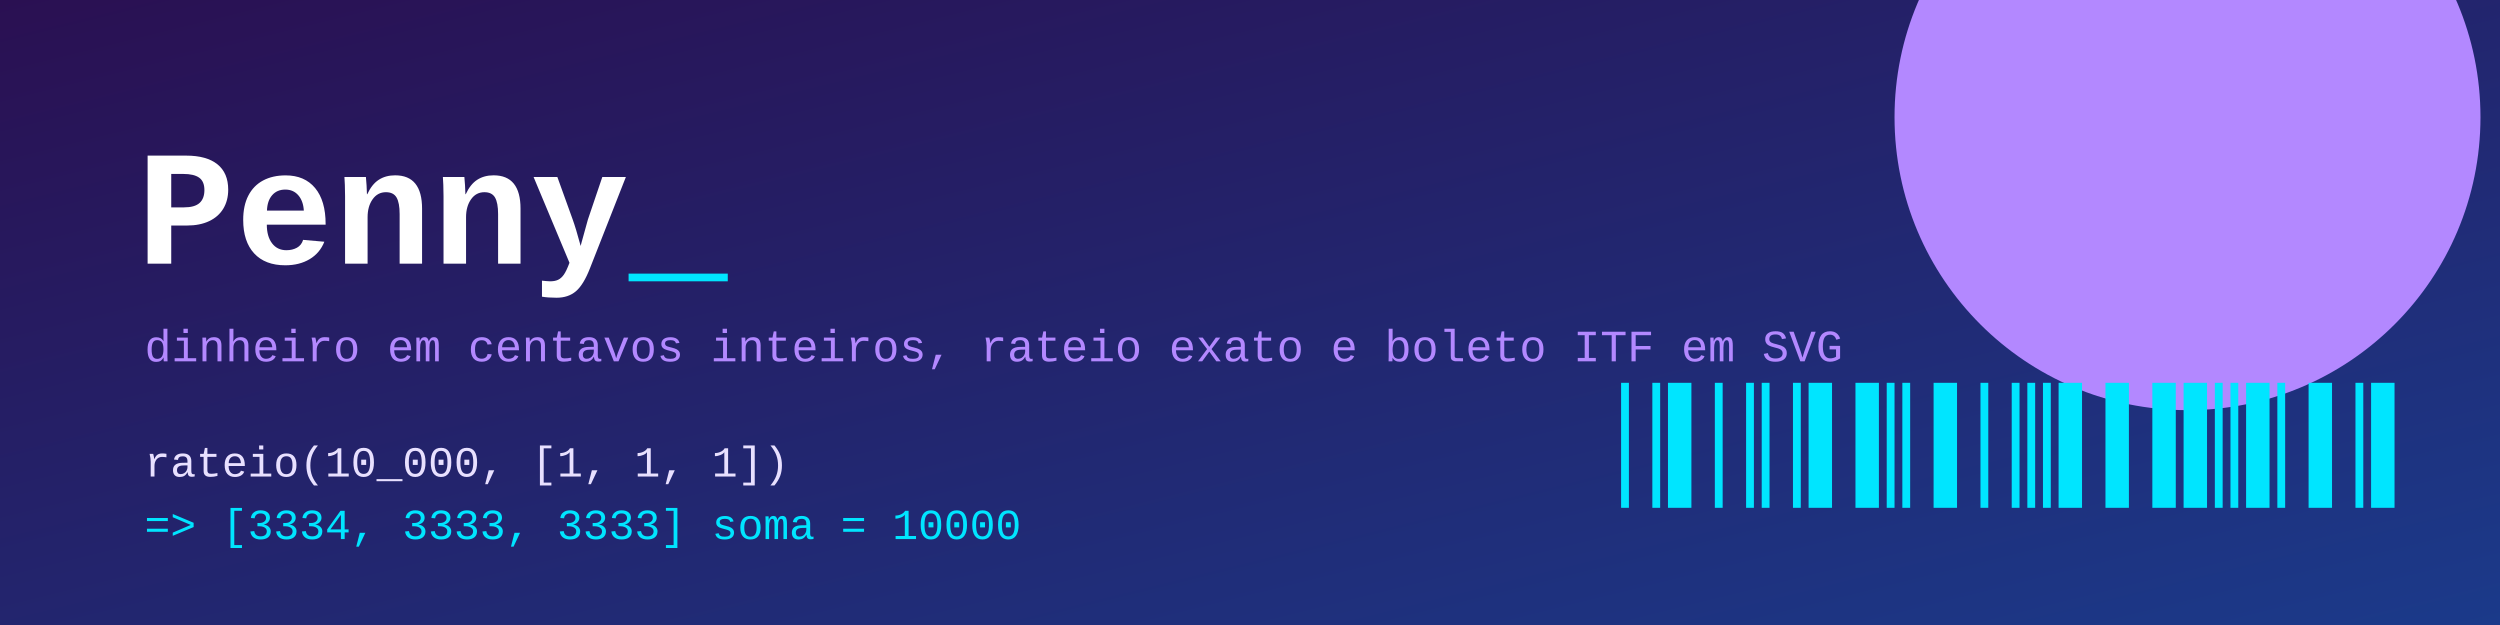
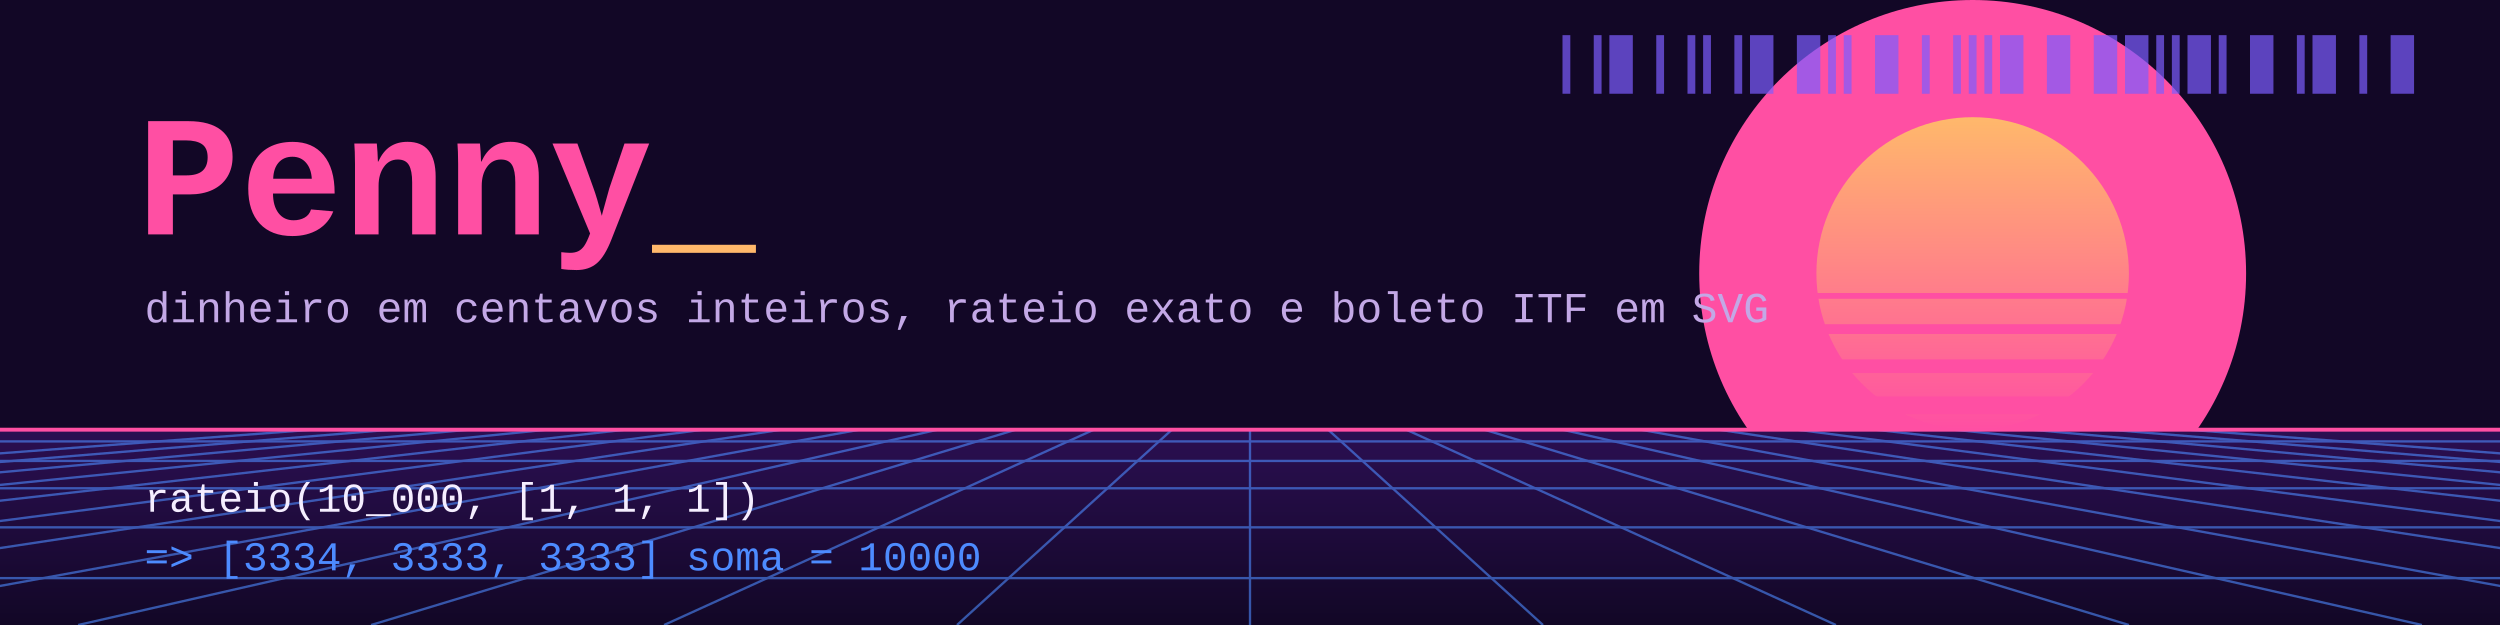
<svg xmlns="http://www.w3.org/2000/svg" width="1280" height="320" viewBox="0 0 1280 320" role="img" aria-label="Penny: dinheiro em centavos inteiros, rateio exato e boleto ITF em SVG">
  <defs>
-     <linearGradient id="fundo" x1="0" y1="0" x2="1" y2="1">
-       <stop offset="0" stop-color="#2a1052" />
-       <stop offset="1" stop-color="#1b3a8a" />
+     <linearGradient id="sol" x1="0" y1="0" x2="0" y2="1">
+       <stop offset="0" stop-color="#FFB86B" />
+       <stop offset="1" stop-color="#FF4FA3" />
    </linearGradient>
+     <linearGradient id="chao" x1="0" y1="0" x2="0" y2="1">
+       <stop offset="0" stop-color="#2b0f52" />
+       <stop offset="1" stop-color="#120726" />
+     </linearGradient>
+     <clipPath id="metade">
+       <rect x="0" y="0" width="1280" height="220" />
+     </clipPath>
+     <mask id="listras">
+       <rect width="1280" height="320" fill="#fff" />
+       <rect x="0" y="150" width="1280" height="3" fill="#000" />
+       <rect x="0" y="166" width="1280" height="5" fill="#000" />
+       <rect x="0" y="184" width="1280" height="7" fill="#000" />
+       <rect x="0" y="203" width="1280" height="9" fill="#000" />
+     </mask>
    <style>
      text { font-family: ui-monospace, SFMono-Regular, Menlo, Consolas, "Liberation Mono", monospace; }
      .cursor { animation: piscar 1.2s steps(1) infinite; }
      .barras { animation: respirar 4s ease-in-out infinite; }
      .brilho { animation: brilho 4s ease-in-out infinite; }
      @keyframes piscar { 50% { opacity: 0; } }
-       @keyframes respirar { 0%, 100% { opacity: .55; } 50% { opacity: .95; } }
-       @keyframes brilho { 0%, 100% { opacity: .15; } 50% { opacity: .35; } }
+       @keyframes respirar { 0%, 100% { opacity: .5; } 50% { opacity: .9; } }
+       @keyframes brilho { 0%, 100% { opacity: .18; } 50% { opacity: .36; } }
    </style>
  </defs>
-   <rect width="1280" height="320" fill="url(#fundo)" />
-   <circle class="brilho" cx="1120" cy="60" r="150" fill="#B388FF" />
-   <g class="barras" fill="#00E5FF">
-     <rect x="830" y="196" width="4" height="64" />
-     <rect x="846" y="196" width="4" height="64" />
-     <rect x="854" y="196" width="12" height="64" />
-     <rect x="878" y="196" width="4" height="64" />
-     <rect x="894" y="196" width="4" height="64" />
-     <rect x="902" y="196" width="4" height="64" />
-     <rect x="918" y="196" width="4" height="64" />
-     <rect x="926" y="196" width="12" height="64" />
-     <rect x="950" y="196" width="12" height="64" />
-     <rect x="966" y="196" width="4" height="64" />
-     <rect x="974" y="196" width="4" height="64" />
-     <rect x="990" y="196" width="12" height="64" />
-     <rect x="1014" y="196" width="4" height="64" />
-     <rect x="1030" y="196" width="4" height="64" />
-     <rect x="1038" y="196" width="4" height="64" />
-     <rect x="1046" y="196" width="4" height="64" />
-     <rect x="1054" y="196" width="12" height="64" />
-     <rect x="1078" y="196" width="12" height="64" />
-     <rect x="1102" y="196" width="12" height="64" />
-     <rect x="1118" y="196" width="12" height="64" />
-     <rect x="1134" y="196" width="4" height="64" />
-     <rect x="1142" y="196" width="4" height="64" />
-     <rect x="1150" y="196" width="12" height="64" />
-     <rect x="1166" y="196" width="4" height="64" />
-     <rect x="1182" y="196" width="12" height="64" />
-     <rect x="1206" y="196" width="4" height="64" />
-     <rect x="1214" y="196" width="12" height="64" />
+   <rect width="1280" height="320" fill="#120726" />
+   <circle class="brilho" cx="1010" cy="140" r="140" fill="#FF4FA3" />
+   <g mask="url(#listras)" clip-path="url(#metade)">
+     <circle cx="1010" cy="140" r="80" fill="url(#sol)" />
  </g>
-   <text x="70" y="135" font-size="84" font-weight="700" fill="#ffffff">Penny<tspan class="cursor" fill="#00E5FF">_</tspan>
+   <rect x="0" y="220" width="1280" height="100" fill="url(#chao)" />
+   <g stroke="#4D8BFF" stroke-width="1.2" opacity=".6">
+     <line x1="160" y1="220" x2="-1160" y2="320" />
+     <line x1="200" y1="220" x2="-1010" y2="320" />
+     <line x1="240" y1="220" x2="-860" y2="320" />
+     <line x1="280" y1="220" x2="-710" y2="320" />
+     <line x1="320" y1="220" x2="-560" y2="320" />
+     <line x1="360" y1="220" x2="-410" y2="320" />
+     <line x1="400" y1="220" x2="-260" y2="320" />
+     <line x1="440" y1="220" x2="-110" y2="320" />
+     <line x1="480" y1="220" x2="40" y2="320" />
+     <line x1="520" y1="220" x2="190" y2="320" />
+     <line x1="560" y1="220" x2="340" y2="320" />
+     <line x1="600" y1="220" x2="490" y2="320" />
+     <line x1="640" y1="220" x2="640" y2="320" />
+     <line x1="680" y1="220" x2="790" y2="320" />
+     <line x1="720" y1="220" x2="940" y2="320" />
+     <line x1="760" y1="220" x2="1090" y2="320" />
+     <line x1="800" y1="220" x2="1240" y2="320" />
+     <line x1="840" y1="220" x2="1390" y2="320" />
+     <line x1="880" y1="220" x2="1540" y2="320" />
+     <line x1="920" y1="220" x2="1690" y2="320" />
+     <line x1="960" y1="220" x2="1840" y2="320" />
+     <line x1="1000" y1="220" x2="1990" y2="320" />
+     <line x1="1040" y1="220" x2="2140" y2="320" />
+     <line x1="1080" y1="220" x2="2290" y2="320" />
+     <line x1="1120" y1="220" x2="2440" y2="320" />
+     <line x1="0" y1="226" x2="1280" y2="226" />
+     <line x1="0" y1="236" x2="1280" y2="236" />
+     <line x1="0" y1="250" x2="1280" y2="250" />
+     <line x1="0" y1="270" x2="1280" y2="270" />
+     <line x1="0" y1="296" x2="1280" y2="296" />
+   </g>
+   <line x1="0" y1="220" x2="1280" y2="220" stroke="#FF4FA3" stroke-width="2" />
+   <g class="barras" fill="#7C5CFF" transform="translate(0,-0)" opacity=".7">
+     <rect x="800" y="18" width="4" height="30" />
+     <rect x="816" y="18" width="4" height="30" />
+     <rect x="824" y="18" width="12" height="30" />
+     <rect x="848" y="18" width="4" height="30" />
+     <rect x="864" y="18" width="4" height="30" />
+     <rect x="872" y="18" width="4" height="30" />
+     <rect x="888" y="18" width="4" height="30" />
+     <rect x="896" y="18" width="12" height="30" />
+     <rect x="920" y="18" width="12" height="30" />
+     <rect x="936" y="18" width="4" height="30" />
+     <rect x="944" y="18" width="4" height="30" />
+     <rect x="960" y="18" width="12" height="30" />
+     <rect x="984" y="18" width="4" height="30" />
+     <rect x="1000" y="18" width="4" height="30" />
+     <rect x="1008" y="18" width="4" height="30" />
+     <rect x="1016" y="18" width="4" height="30" />
+     <rect x="1024" y="18" width="12" height="30" />
+     <rect x="1048" y="18" width="12" height="30" />
+     <rect x="1072" y="18" width="12" height="30" />
+     <rect x="1088" y="18" width="12" height="30" />
+     <rect x="1104" y="18" width="4" height="30" />
+     <rect x="1112" y="18" width="4" height="30" />
+     <rect x="1120" y="18" width="12" height="30" />
+     <rect x="1136" y="18" width="4" height="30" />
+     <rect x="1152" y="18" width="12" height="30" />
+     <rect x="1176" y="18" width="4" height="30" />
+     <rect x="1184" y="18" width="12" height="30" />
+     <rect x="1208" y="18" width="4" height="30" />
+     <rect x="1224" y="18" width="12" height="30" />
+   </g>
+   <text x="70" y="120" font-size="88" font-weight="700" fill="#FF4FA3">Penny<tspan class="cursor" fill="#FFB86B">_</tspan>
  </text>
-   <text x="74" y="185" font-size="23" fill="#B388FF">dinheiro em centavos inteiros, rateio exato e boleto ITF em SVG</text>
-   <text x="74" y="244" font-size="22" fill="#e8e0ff">rateio(10_000, [1, 1, 1])</text>
-   <text x="74" y="276" font-size="22" fill="#00E5FF">=&gt; [3334, 3333, 3333]   soma = 10000</text>
+   <text x="74" y="165" font-size="22" fill="#C3A8E6">dinheiro em centavos inteiros, rateio exato e boleto ITF em SVG</text>
+   <text x="74" y="262" font-size="21" fill="#F5EEFF">rateio(10_000, [1, 1, 1])</text>
+   <text x="74" y="292" font-size="21" fill="#4D8BFF">=&gt; [3334, 3333, 3333]   soma = 10000</text>
</svg>
